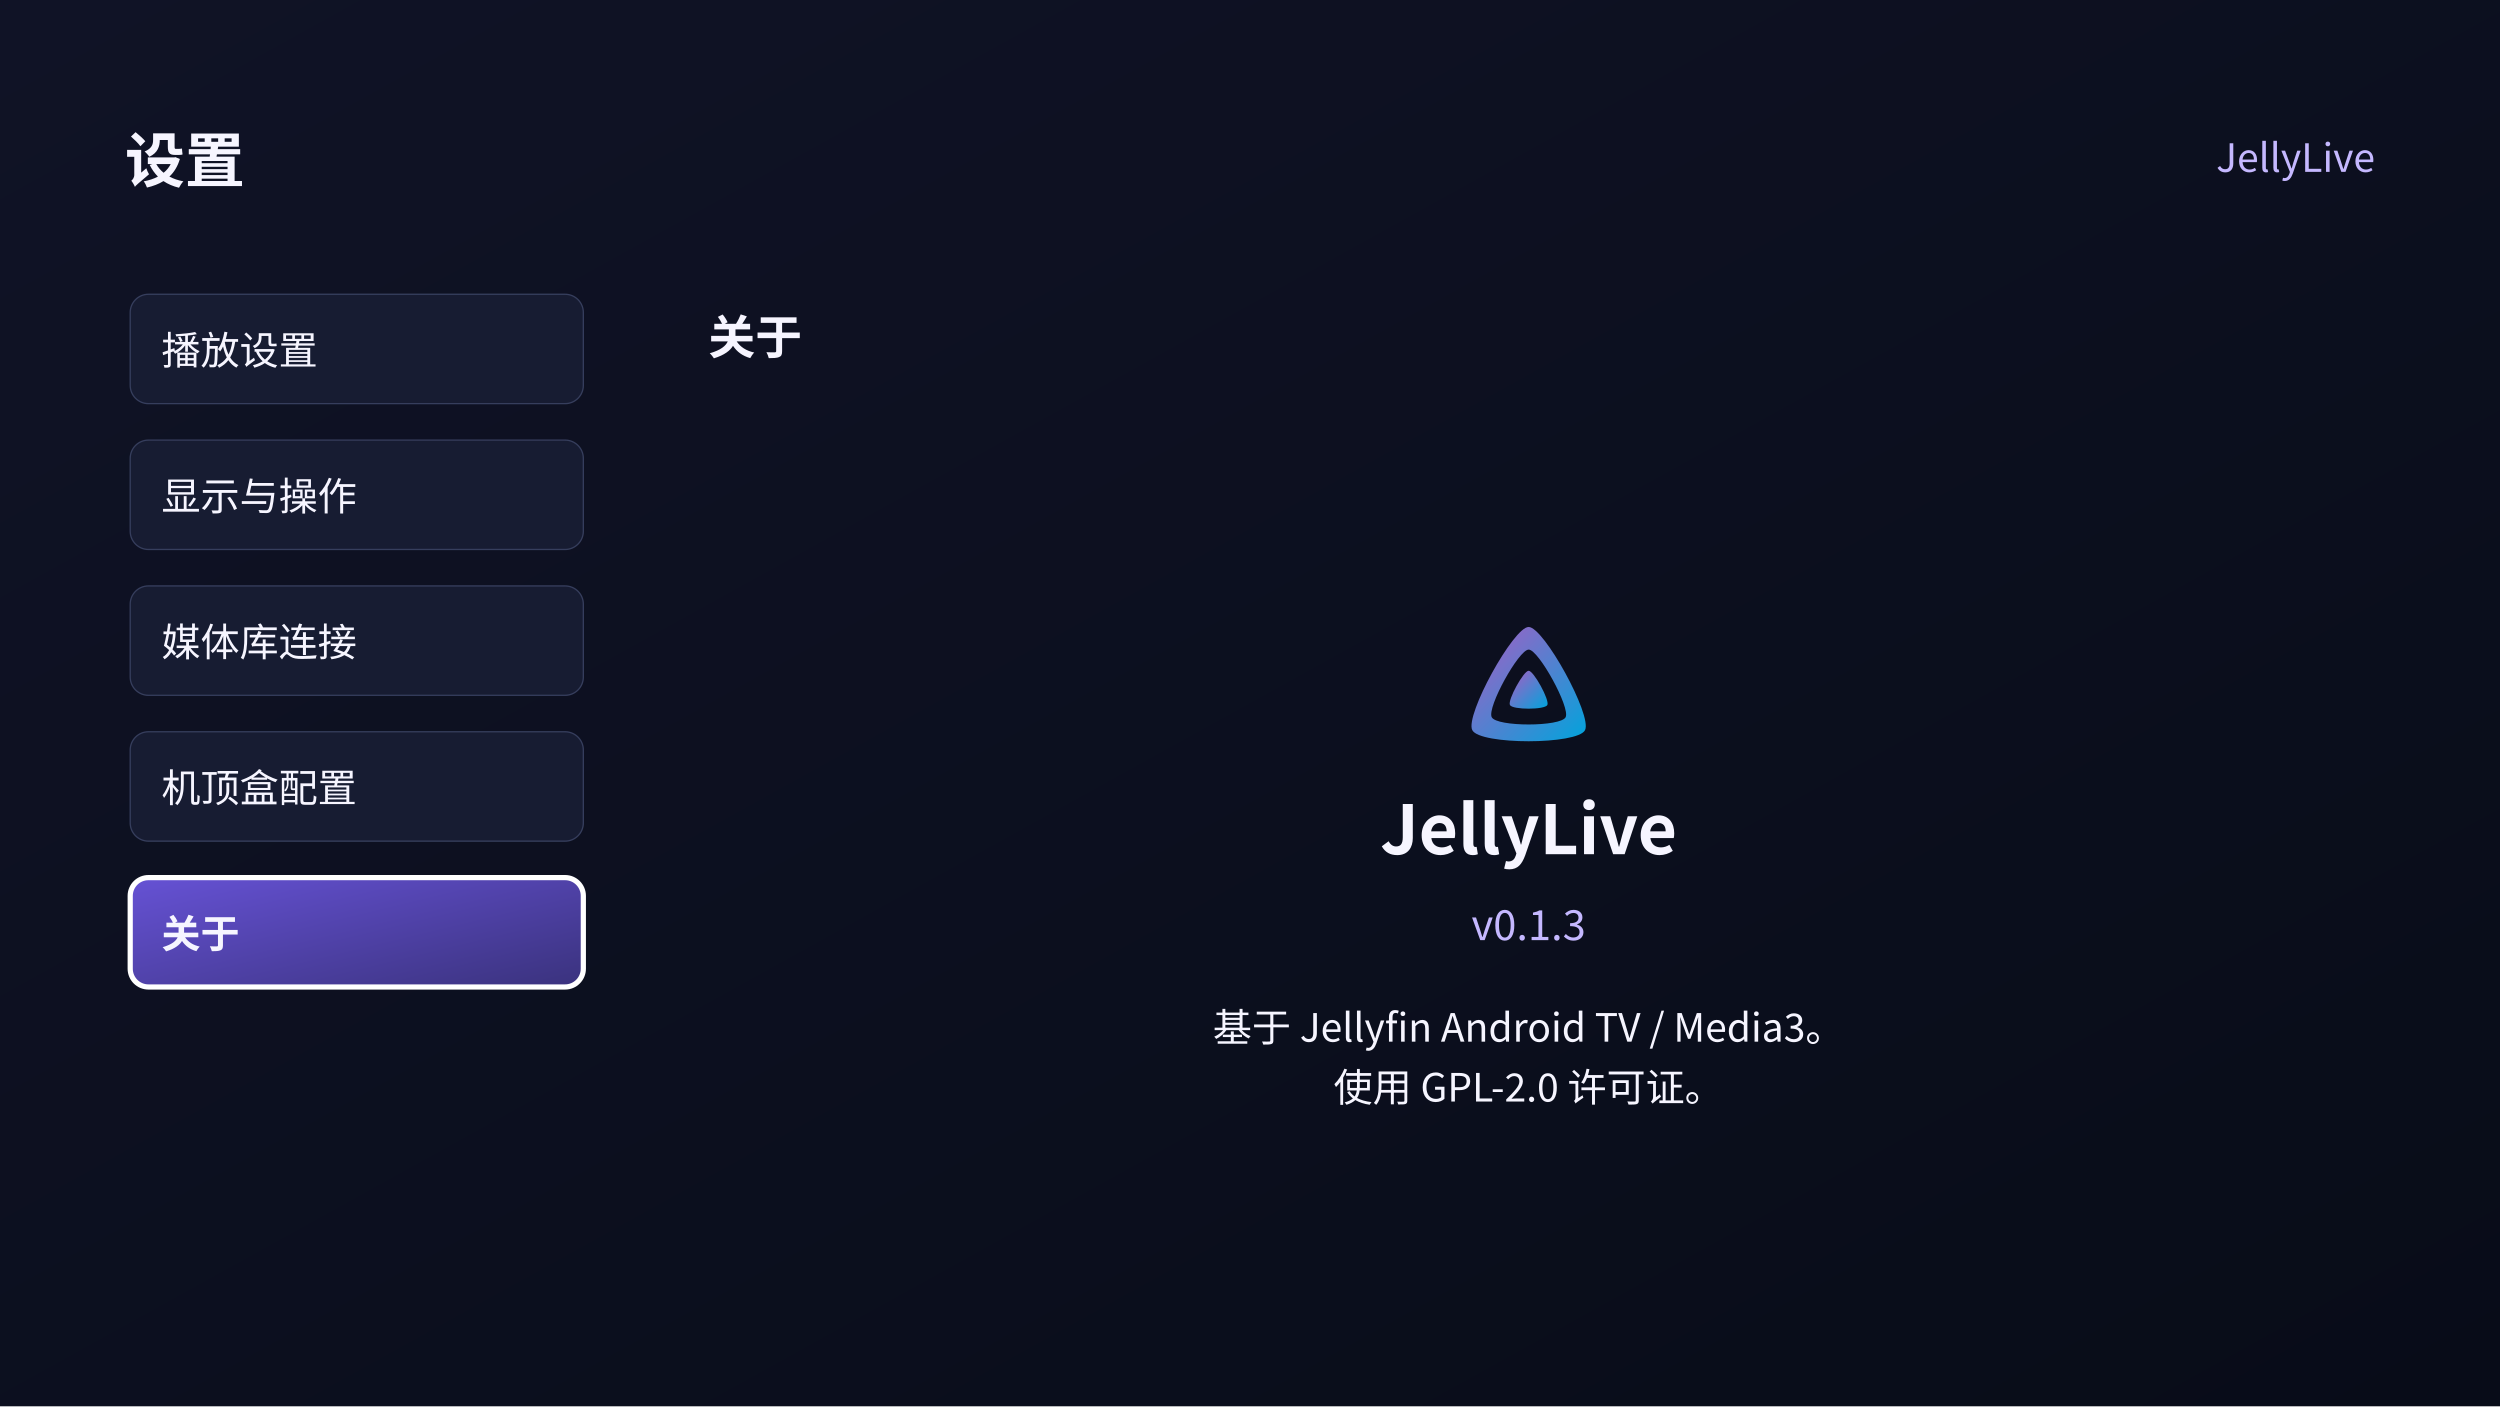
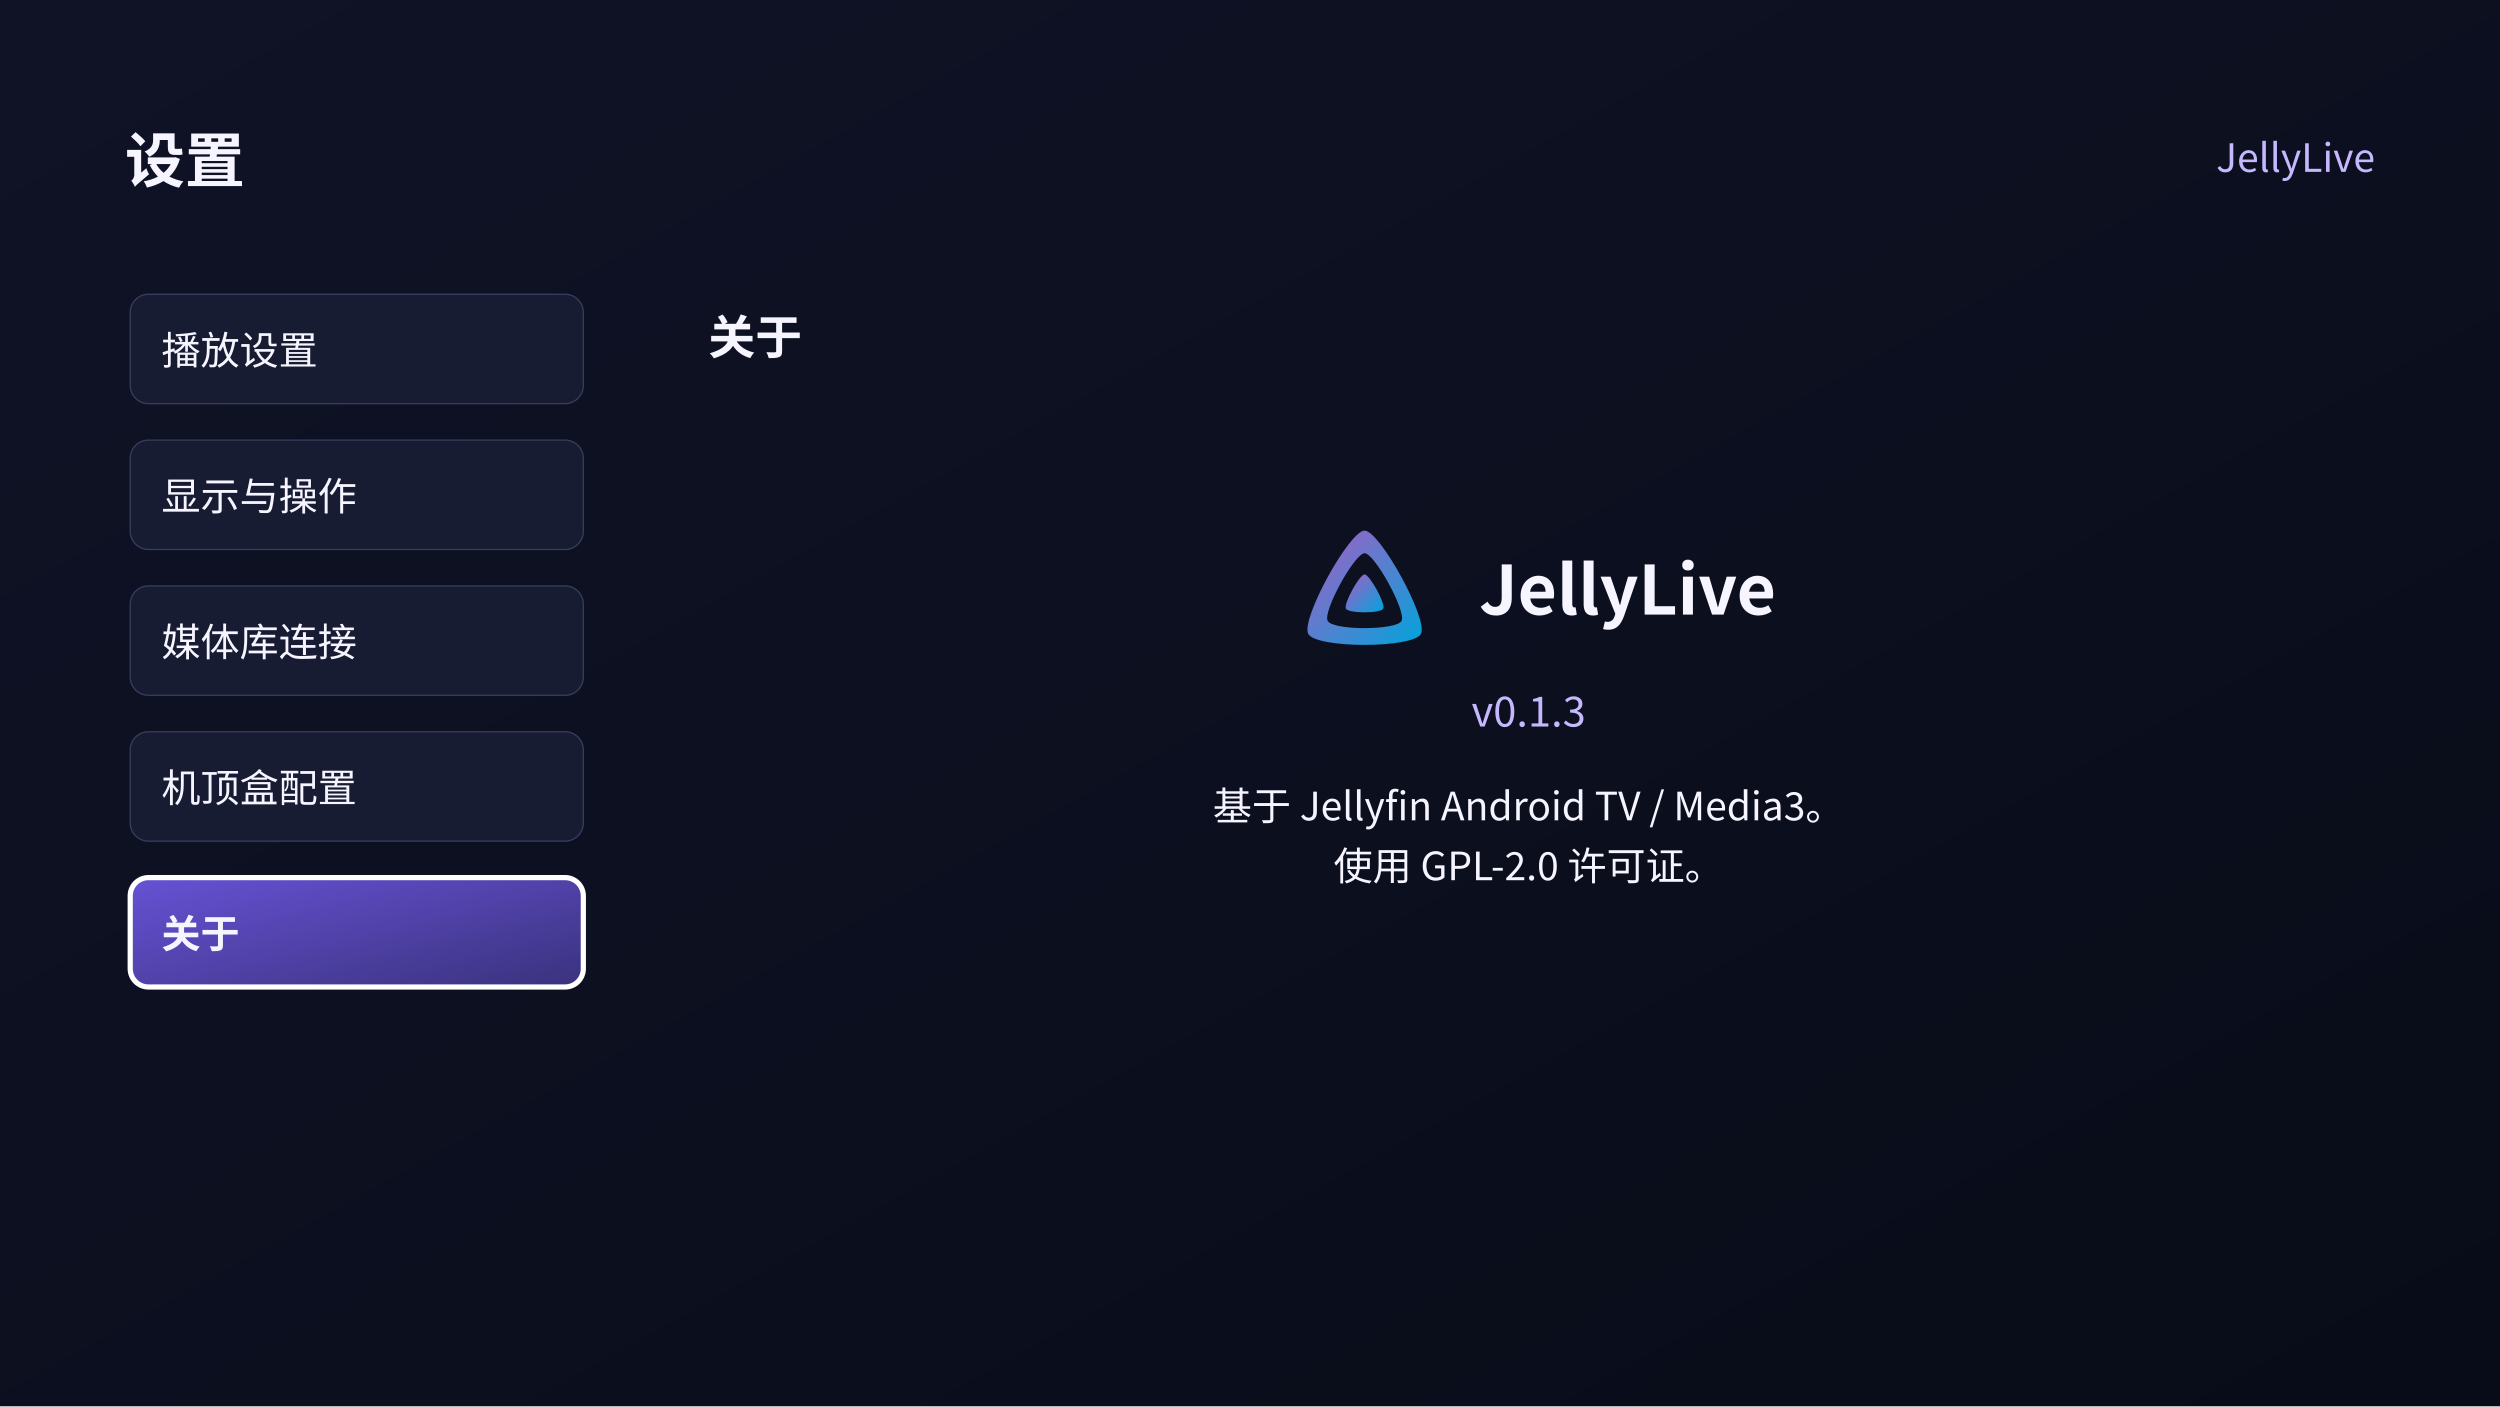
<svg xmlns="http://www.w3.org/2000/svg" width="1920" height="1080" viewBox="0 0 1920 1080" role="img" aria-labelledby="title desc">
  <defs>
    <linearGradient id="bg" x2="1" y2="1">
      <stop stop-color="#101326" />
      <stop offset="1" stop-color="#080c18" />
    </linearGradient>
    <linearGradient id="purple" x2="1" y2="1">
      <stop stop-color="#6652d5" />
      <stop offset="1" stop-color="#3a327d" />
    </linearGradient>
  </defs>
  <g font-family="Noto Sans CJK SC, Microsoft YaHei, sans-serif">
    <rect width="1920" height="1080" fill="url(#bg)" />
    <text x="96" y="140" fill="#f6f5ff" font-size="46" font-weight="650">设置</text>
    <text x="1824" y="132" fill="#c5b8ff" font-size="30" font-weight="500" text-anchor="end">JellyLive</text>
    <rect x="100" y="226" width="348" height="84" rx="14" fill="#171c32" stroke="#363e5d" stroke-width="1" />
    <text x="124" y="280" fill="#f6f5ff" font-size="30" font-weight="500">播放设置</text>
    <rect x="100" y="338" width="348" height="84" rx="14" fill="#171c32" stroke="#363e5d" stroke-width="1" />
    <text x="124" y="392" fill="#f6f5ff" font-size="30" font-weight="500">显示与操作</text>
    <rect x="100" y="450" width="348" height="84" rx="14" fill="#171c32" stroke="#363e5d" stroke-width="1" />
    <text x="124" y="504" fill="#f6f5ff" font-size="30" font-weight="500">媒体库连接</text>
    <rect x="100" y="562" width="348" height="84" rx="14" fill="#171c32" stroke="#363e5d" stroke-width="1" />
    <text x="124" y="616" fill="#f6f5ff" font-size="30" font-weight="500">机顶盒配置</text>
    <rect x="100" y="674" width="348" height="84" rx="14" fill="url(#purple)" stroke="#fff" stroke-width="4" />
    <text x="124" y="728" fill="#f6f5ff" font-size="30" font-weight="650">关于</text>
    <text x="544" y="272" fill="#f6f5ff" font-size="36" font-weight="650">关于</text>
    <defs>
      <linearGradient id="about-mark" x1="0" y1="0" x2="1" y2="1">
        <stop stop-color="#AA5CC3" />
        <stop offset="1" stop-color="#00A4DC" />
      </linearGradient>
    </defs>
-     <svg x="1110" y="462" width="128" height="128" viewBox="-16 -16 105 105">
-       <g fill="url(#about-mark)" fill-rule="evenodd">
-         <path d="M0.98,65C-3.69,55.61 26.98,0 36.5,0c9.53,0 40.15,55.71 35.53,65s-66.37,9.39 -71.04,0m12.26,-8.15c3.07,6.15 43.52,6.08 46.55,0 3.03,-6.09 -17.03,-42.59 -23.27,-42.59S10.17,50.69 13.23,56.85z" />
-         <path d="M24.71,49.16c-1.55,-3.12 8.63,-21.57 11.79,-21.57 3.17,0 13.32,18.49 11.79,21.57 -1.53,3.08 -22.02,3.12 -23.58,0z" />
-       </g>
-     </svg>
-     <text x="1174" y="656" fill="#f6f5ff" font-size="52" font-weight="650" text-anchor="middle">JellyLive</text>
-     <text x="1174" y="722" fill="#c5b8ff" font-size="32" font-weight="400" text-anchor="middle">v0.1.3</text>
-     <text x="1174" y="800" fill="#f6f5ff" font-size="30" font-weight="400" text-anchor="middle">基于 Jellyfin Android TV / Media3。</text>
-     <text x="1174" y="846" fill="#f6f5ff" font-size="30" font-weight="400" text-anchor="middle">使用 GPL-2.0 许可证。</text>
+     <g data-role="about-content" data-center-x="1174" data-center-y="540">
+       <svg x="984.0" y="388" width="128" height="128" viewBox="-16 -16 105 105">
+         <g fill="url(#about-mark)" fill-rule="evenodd">
+           <path d="M0.98,65C-3.69,55.61 26.98,0 36.5,0c9.53,0 40.15,55.71 35.53,65s-66.37,9.39 -71.04,0m12.26,-8.15c3.07,6.15 43.52,6.08 46.55,0 3.03,-6.09 -17.03,-42.59 -23.27,-42.59S10.17,50.69 13.23,56.85z" />
+           <path d="M24.71,49.16c-1.55,-3.12 8.63,-21.57 11.79,-21.57 3.17,0 13.32,18.49 11.79,21.57 -1.53,3.08 -22.02,3.12 -23.58,0z" />
+         </g>
+       </svg>
+       <text x="1136.0" y="472" fill="#f6f5ff" font-size="52" font-weight="650">JellyLive</text>
+       <text x="1174" y="558" fill="#c5b8ff" font-size="32" font-weight="400" text-anchor="middle">v0.1.3</text>
+       <text x="1174" y="630" fill="#f6f5ff" font-size="30" font-weight="400" text-anchor="middle">基于 Jellyfin Android TV / Media3。</text>
+       <text x="1174" y="676" fill="#f6f5ff" font-size="30" font-weight="400" text-anchor="middle">使用 GPL-2.0 许可证。</text>
+     </g>
  </g>
</svg>
